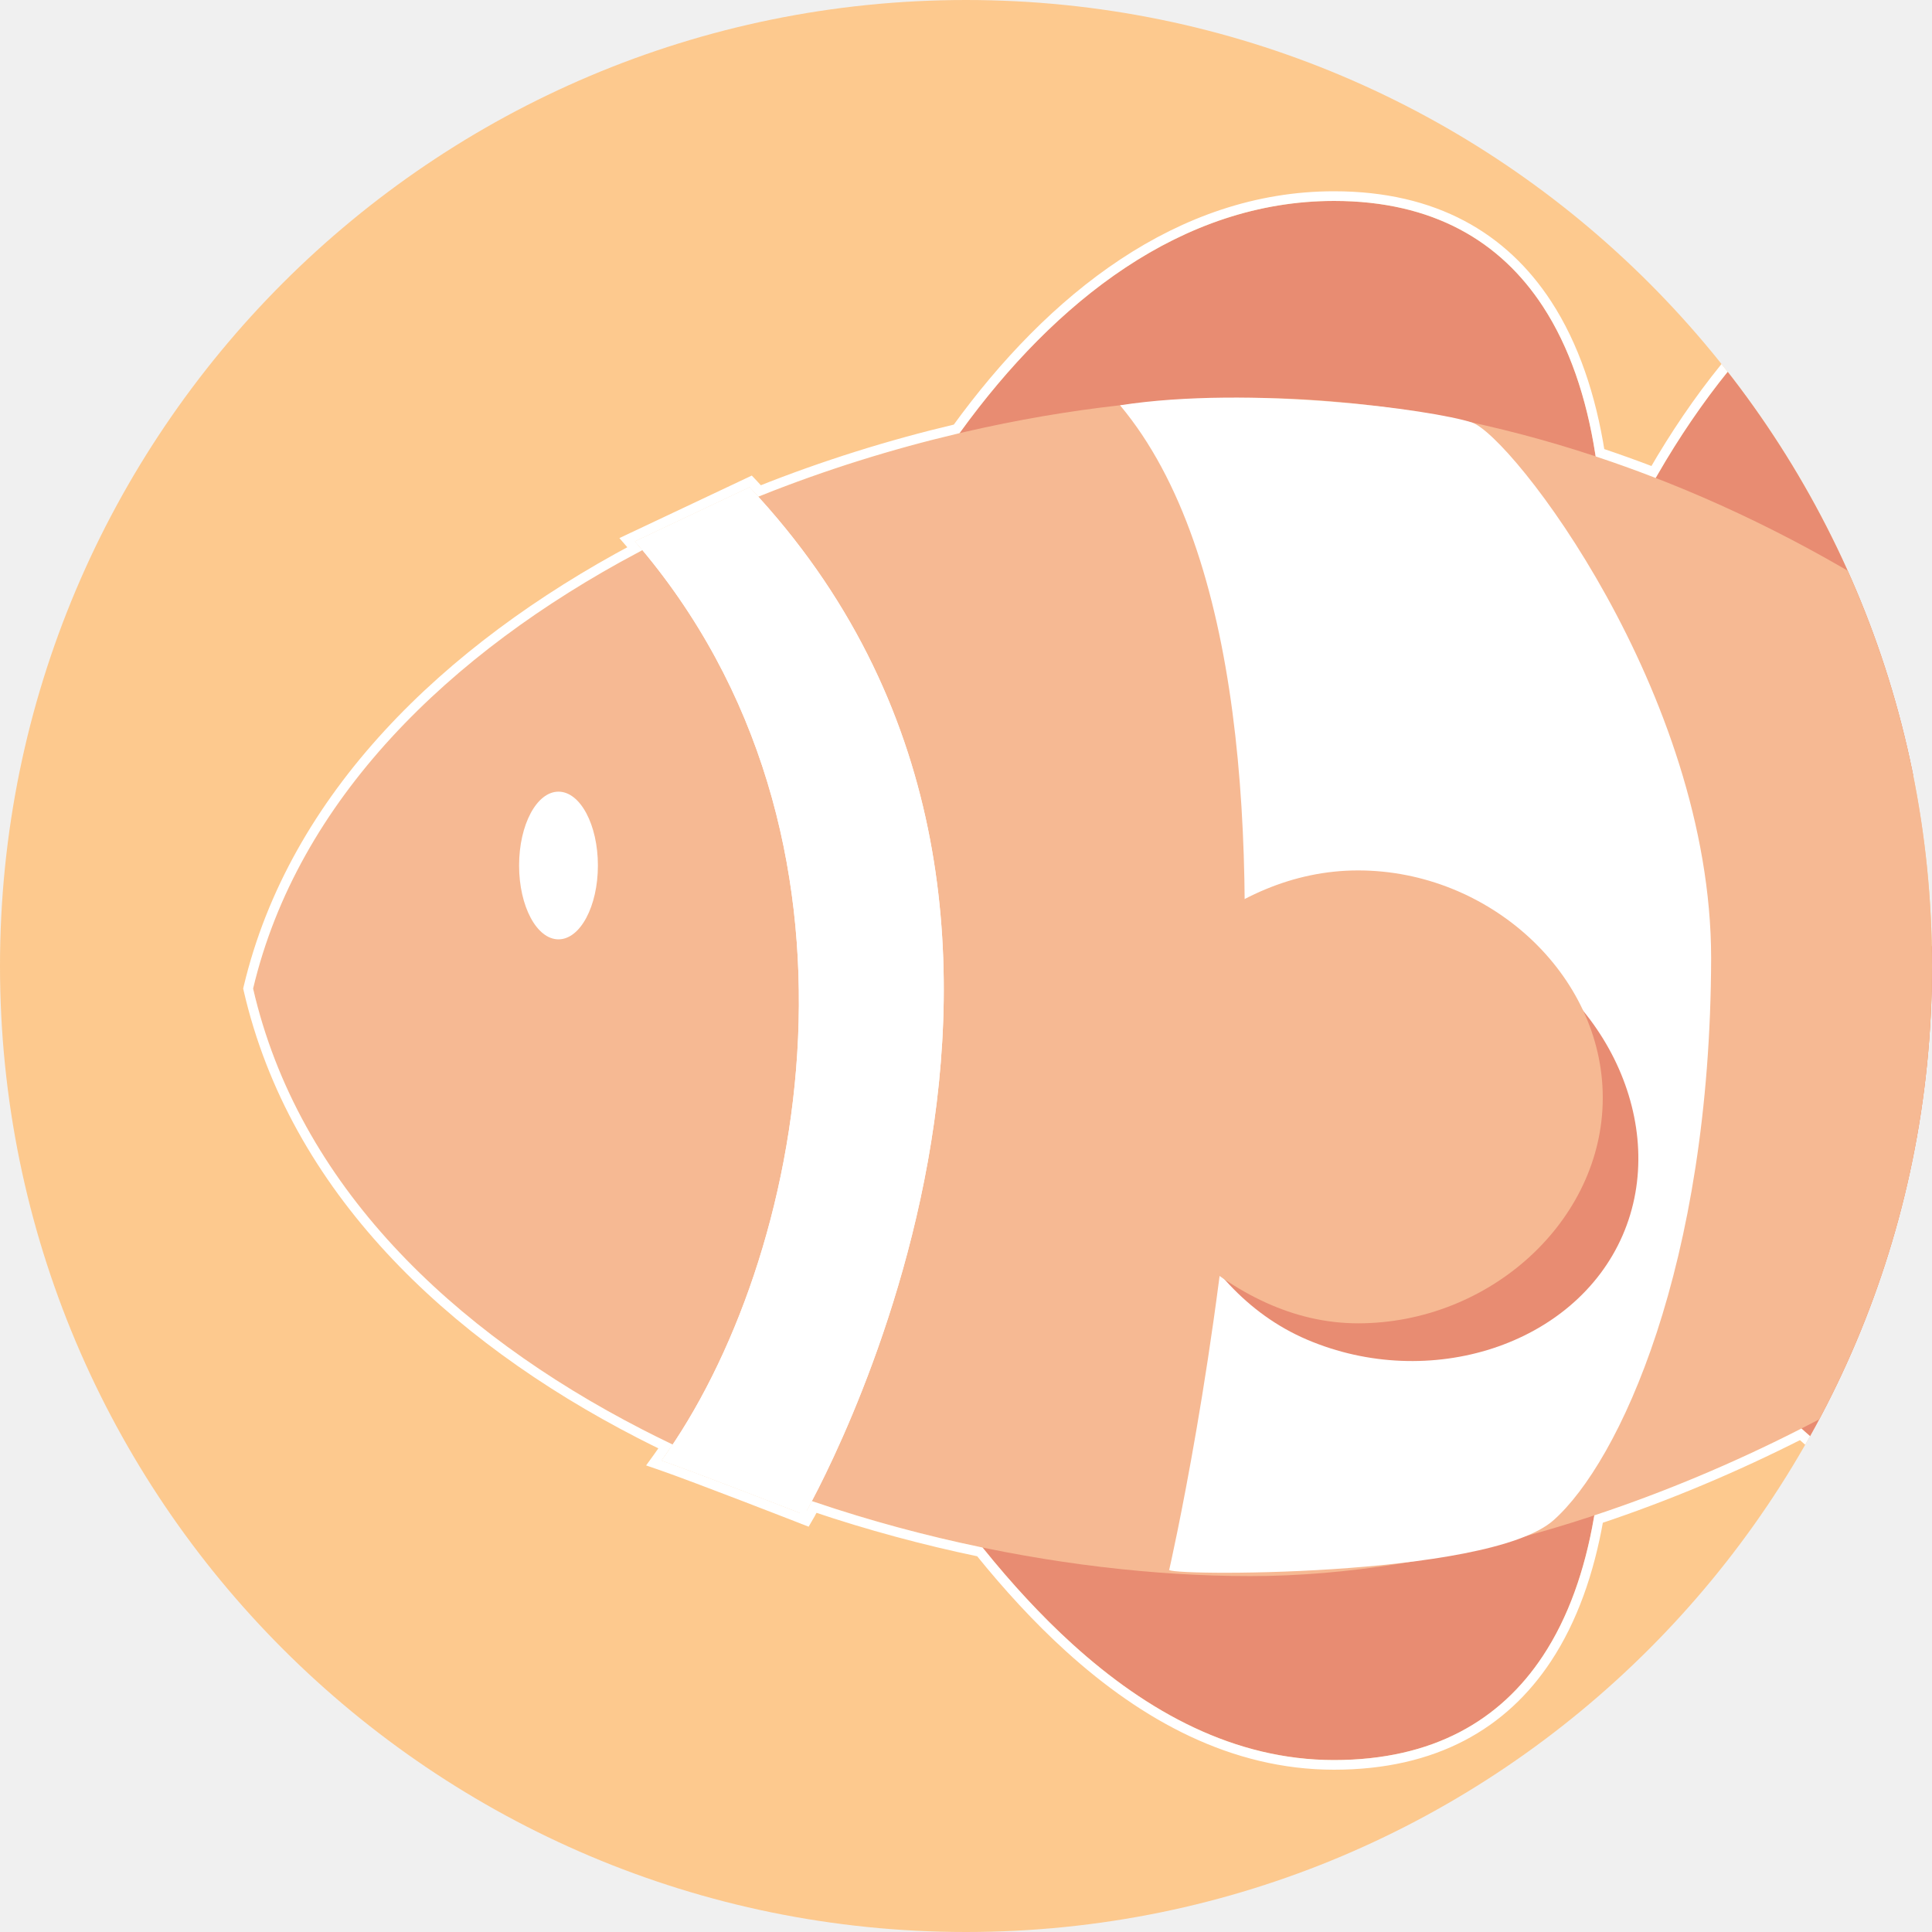
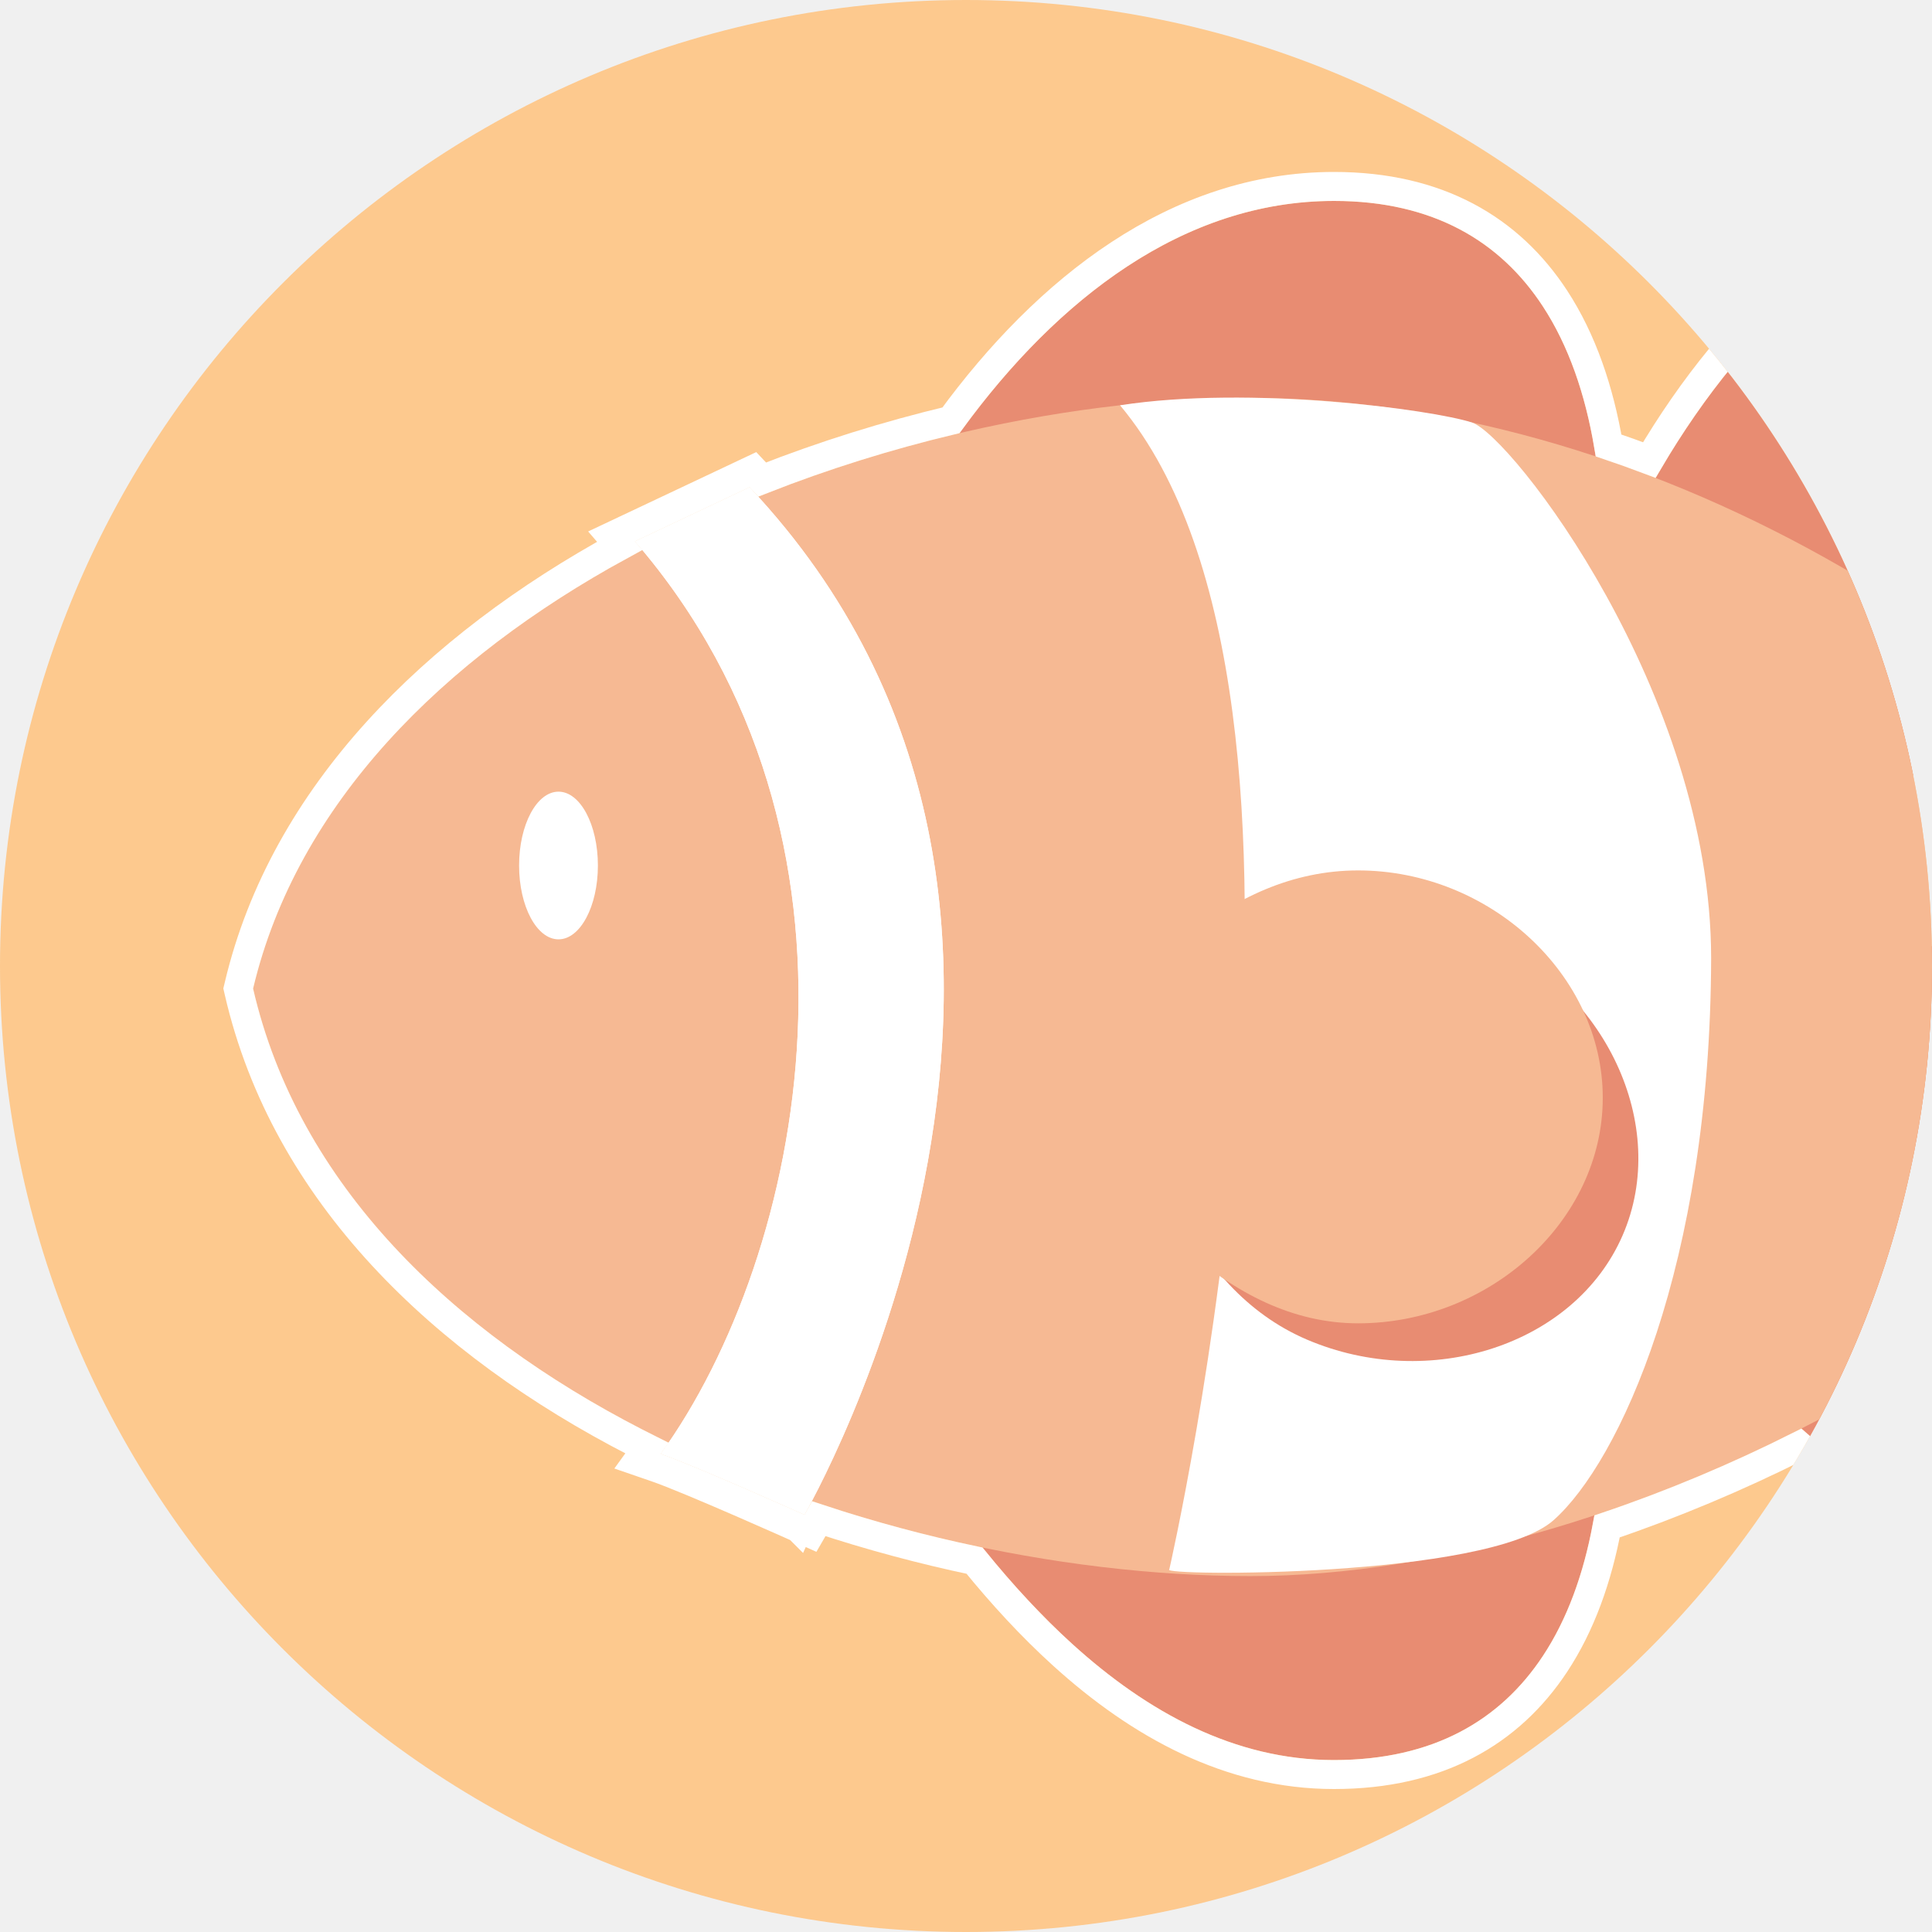
<svg xmlns="http://www.w3.org/2000/svg" width="1000" height="1000" viewBox="0 0 1000 1000" fill="none">
  <g clip-path="url(#clip0_153_171)">
    <path d="M0 500C0 223.858 223.858 0 500 0V0C776.142 0 1000 223.858 1000 500V500C1000 776.142 776.142 1000 500 1000V1000C223.858 1000 0 776.142 0 500V500Z" fill="#FDC98E" />
    <path d="M1171.24 637.147C1171.24 721.896 1139.89 791.965 1051.18 791.965C962.473 791.965 895.526 708.12 849.988 637.147C893.042 556.25 962.473 481.107 1051.18 481.107C1139.89 481.107 1171.24 552.398 1171.24 637.147Z" fill="#E88C72" />
    <path d="M1171.24 260.04C1171.24 344.789 1139.89 414.858 1051.18 414.858C962.473 414.858 895.526 331.013 849.988 260.04C893.042 179.144 962.473 104 1051.18 104C1139.89 104 1171.24 175.291 1171.24 260.04Z" fill="#E88C72" />
    <path d="M829.591 288.179C829.591 388.21 793.272 470.914 690.48 470.914C587.688 470.914 510.115 371.95 457.349 288.179C507.237 192.694 587.688 104 690.48 104C793.272 104 829.591 188.147 829.591 288.179Z" fill="#E88C72" />
    <path d="M829.592 728.264C829.592 828.296 793.272 911 690.48 911C587.689 911 510.116 812.036 457.349 728.264C507.238 632.78 587.689 544.086 690.48 544.086C793.272 544.086 829.592 628.233 829.592 728.264Z" fill="#E88C72" />
    <path d="M1186.54 511.683C1100.11 676.045 845.179 815.786 647.208 815.786C449.238 815.786 177.755 714.718 131 511.683C177.755 314.69 448.754 205.921 646.725 205.921C844.695 205.921 1064.69 325.567 1186.54 511.683Z" fill="#F6B993" />
    <path d="M1416 515.083C1416 633.175 1376.2 730.812 1263.55 730.812C1150.9 730.812 1065.89 613.979 1008.06 515.083C1062.74 402.358 1150.9 297.649 1263.55 297.649C1376.2 297.649 1416 396.99 1416 515.083Z" fill="#F6B993" />
    <path d="M309.472 447.982C309.472 469.091 300.34 486.203 289.075 486.203C277.811 486.203 268.679 469.091 268.679 447.982C268.679 426.874 277.811 409.762 289.075 409.762C300.34 409.762 309.472 426.874 309.472 447.982Z" fill="white" />
-     <path d="M605.226 812.349C605.226 812.349 708.223 363.28 579.73 209.775C647.09 199.307 741.412 212.054 761.809 218.661C782.207 225.267 885.68 358.802 885.68 495.961C885.292 655.163 838.098 756.726 804.096 786.869C770.093 817.011 599.566 815.742 605.226 812.349Z" fill="white" />
+     <path d="M605.227 812.349C605.227 812.349 708.223 363.28 579.73 209.775C647.09 199.307 741.412 212.054 761.809 218.661C782.207 225.267 885.68 358.802 885.68 495.961C885.292 655.163 838.098 756.726 804.096 786.869C770.093 817.011 599.566 815.742 605.227 812.349Z" fill="white" />
    <path d="M1120.25 664.828C1124.93 663.272 1082.98 453.831 1135.03 346.062C1064.4 387.509 1038.66 437.597 1038.66 506.587C1038.66 596.48 1120.25 664.828 1120.25 664.828Z" fill="white" />
    <path d="M839.842 639.469C815.024 696.492 739.754 720.322 676.616 693.434C613.478 666.546 590.384 589.84 578.757 528.284C633.09 486.903 704.511 457.386 767.649 484.274C830.786 511.162 864.66 582.446 839.842 639.469Z" fill="#E88C72" />
    <path d="M829.591 568.2C829.591 632.109 770.778 684.948 702.956 684.948C635.133 684.948 583.95 621.721 549.135 568.2C582.051 507.196 635.133 450.53 702.956 450.53C770.778 450.53 829.591 504.291 829.591 568.2Z" fill="#F6B993" />
-     <path d="M342.434 755.965C416.687 653.329 461.171 433.584 328.681 280.222L387.985 252.224C596.185 473.61 416.373 783.994 416.373 783.994C416.373 783.994 360.391 762.149 342.434 755.965Z" fill="white" />
-     <path d="M342.434 755.965C416.687 653.329 461.171 433.584 328.681 280.222L387.985 252.224C596.185 473.61 416.373 783.994 416.373 783.994C416.373 783.994 360.391 762.149 342.434 755.965Z" fill="white" />
-     <path d="M416.373 783.994C418.536 785.247 418.537 785.245 418.539 785.241L418.546 785.229L418.572 785.183C418.595 785.143 418.629 785.084 418.673 785.007C418.762 784.852 418.892 784.623 419.061 784.321C419.401 783.718 419.898 782.823 420.537 781.648C420.808 781.151 421.104 780.603 421.424 780.006C449.674 789.543 478.49 797.296 507.177 803.267C521.469 820.96 536.901 837.87 553.476 852.899C592.57 888.343 638.235 913.5 690.48 913.5C742.667 913.5 778.251 892.442 800.669 858.522C814.028 838.309 822.655 813.618 827.427 786.272C862.875 774.437 898.091 759.638 932.033 742.413C932.266 742.622 932.5 742.83 932.734 743.038C966.511 773.102 1005.99 794.465 1051.18 794.465C1096.31 794.465 1127.13 776.583 1146.55 747.733C1155.18 734.91 1161.53 719.974 1165.91 703.57C1195.71 722.025 1228.26 733.312 1263.55 733.312C1320.75 733.312 1359.67 708.446 1384.15 668.54C1408.53 628.805 1418.5 574.339 1418.5 515.083C1418.5 455.825 1408.53 400.939 1384.16 360.784C1359.68 320.458 1320.77 295.149 1263.55 295.149C1229.01 295.149 1196.8 304.853 1167.17 321.48C1171.71 302.497 1173.74 281.7 1173.74 260.04C1173.74 217.425 1165.87 177.849 1146.56 148.854C1127.14 119.702 1096.33 101.5 1051.18 101.5C966.427 101.5 899.439 168.886 855.868 244.286C846.664 240.751 837.417 237.432 828.141 234.334C823.54 205.144 814.725 178.7 800.675 157.209C778.266 122.934 742.685 101.5 690.48 101.5C610.561 101.5 544.27 154.28 495.165 221.984C460.807 230.101 426.407 240.838 393.153 254.114C392.048 252.911 390.933 251.71 389.806 250.512L388.561 249.188L386.918 249.964L327.613 277.962L324.638 279.367L326.789 281.857C327.399 282.563 328.006 283.271 328.608 283.98C231.033 335.949 151.988 412.428 128.568 511.105L128.433 511.674L128.564 512.244C152.17 614.754 232.441 691.268 331.255 742.096C335.63 744.347 340.042 746.547 344.488 748.698C343.139 750.671 341.779 752.606 340.409 754.5L338.432 757.231L341.62 758.329C350.548 761.404 368.988 768.393 385.241 774.632C393.358 777.748 400.914 780.671 406.441 782.815C409.204 783.886 411.46 784.764 413.025 785.373C413.808 785.677 414.418 785.915 414.832 786.076L415.303 786.26L415.423 786.307L415.454 786.319L415.461 786.322L415.463 786.322C415.464 786.322 415.464 786.323 416.373 783.994ZM416.373 783.994L418.536 785.247L417.461 787.102L415.464 786.323L416.373 783.994Z" stroke="white" stroke-width="5" />
+     <path d="M342 752.5C416.253 649.864 461.171 433.584 328.681 280.222L387.985 252.224C596.185 473.61 416.373 783.994 416.373 783.994C416.373 783.994 359.957 758.684 342 752.5Z" fill="white" />
+     <path d="M342 752.5C416.253 649.864 461.171 433.584 328.681 280.222L387.985 252.224C596.185 473.61 416.373 783.994 416.373 783.994C416.373 783.994 359.957 758.684 342 752.5Z" fill="white" />
+     <path d="M328.968 746.542C330.932 747.553 332.904 748.553 334.882 749.543L329.995 756.298L339.558 759.591C348.2 762.567 366.495 770.306 382.932 777.445C391.084 780.985 398.679 784.334 404.237 786.799C407.016 788.031 409.284 789.041 410.857 789.743C411.643 790.094 412.255 790.368 412.671 790.554L413.143 790.765L413.263 790.819L413.293 790.832L413.3 790.835L413.302 790.836C413.302 790.836 413.302 790.836 413.474 790.455L413.303 790.836L419.472 793.604L422.862 787.753L416.373 783.994C422.862 787.753 422.864 787.749 422.867 787.744L422.876 787.729L422.907 787.676C422.932 787.631 422.969 787.568 423.016 787.486C423.109 787.321 423.245 787.083 423.42 786.771C423.533 786.57 423.663 786.338 423.809 786.076C450.4 794.88 477.456 802.119 504.412 807.796C518.528 825.158 533.761 841.773 550.118 856.603C589.723 892.511 636.535 918.5 690.48 918.5C744.25 918.5 781.445 896.678 804.84 861.279C818.169 841.112 826.859 816.79 831.823 790.069C865.518 778.667 898.957 764.625 931.258 748.405C965.164 778.087 1005.16 799.465 1051.18 799.465C1097.85 799.465 1130.28 780.853 1150.7 750.525C1158.54 738.873 1164.53 725.613 1168.93 711.215C1197.82 728.051 1229.37 738.312 1263.55 738.312C1322.5 738.312 1363.03 712.531 1388.41 671.154C1413.48 630.294 1423.5 574.759 1423.5 515.083C1423.5 455.404 1413.48 399.462 1388.43 358.19C1363.07 316.407 1322.56 290.149 1263.55 290.149C1231.72 290.149 1201.9 298.165 1174.28 312.039C1177.36 295.555 1178.74 278.031 1178.74 260.04C1178.74 216.942 1170.8 176.236 1150.72 146.082C1130.33 115.461 1097.9 96.5 1051.18 96.5C965.092 96.5 897.622 163.658 853.688 238.106C846.677 235.464 839.643 232.946 832.59 230.555C827.78 202.003 818.89 175.933 804.86 154.473C781.49 118.728 744.303 96.5 690.48 96.5C608.912 96.5 541.758 149.822 492.22 217.544C459.32 225.403 426.405 235.647 394.495 248.204C394.147 247.831 393.798 247.459 393.448 247.086L389.713 243.115L384.783 245.442L325.479 273.44L316.551 277.655L320.763 282.53C225.03 334.795 147.139 411.208 123.703 509.951L123.298 511.657L123.691 513.366C147.755 617.861 229.447 695.351 328.968 746.542Z" stroke="white" stroke-width="15" />
  </g>
  <defs>
    <clipPath id="clip0_153_171">
      <path d="M0 500C0 223.858 223.858 0 500 0V0C776.142 0 1000 223.858 1000 500V500C1000 776.142 776.142 1000 500 1000V1000C223.858 1000 0 776.142 0 500V500Z" fill="white" />
    </clipPath>
  </defs>
</svg>
